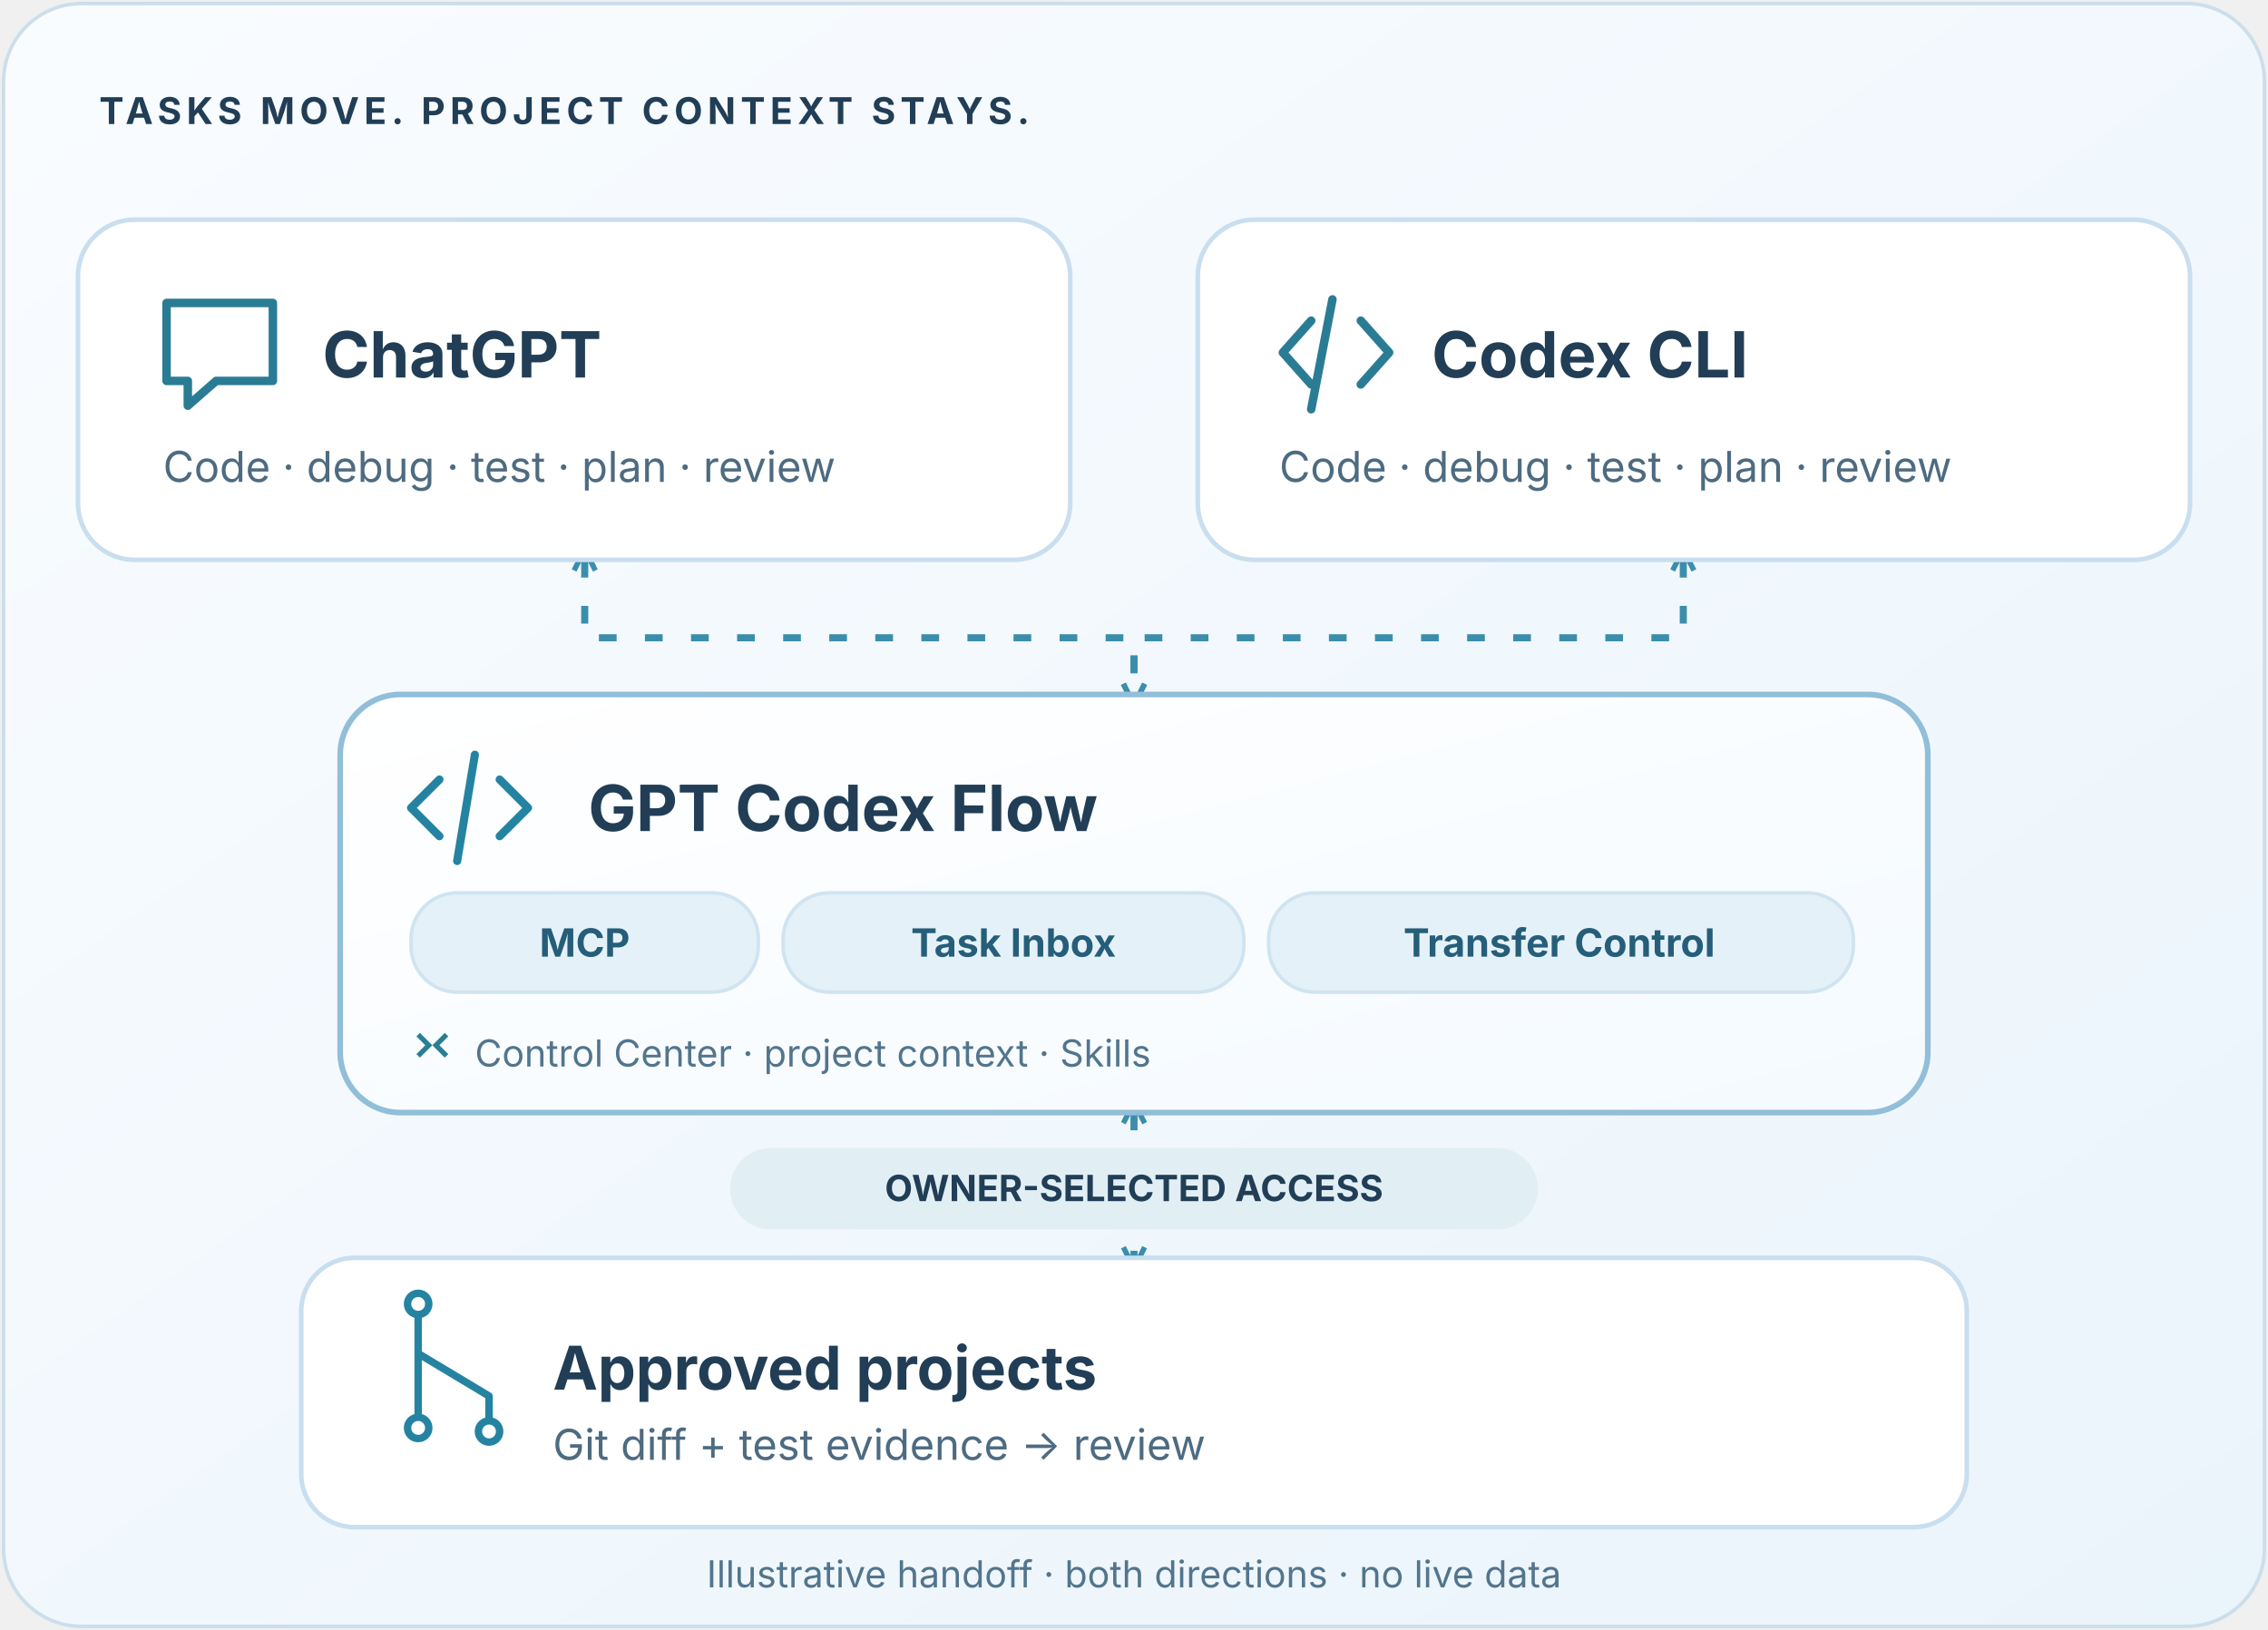
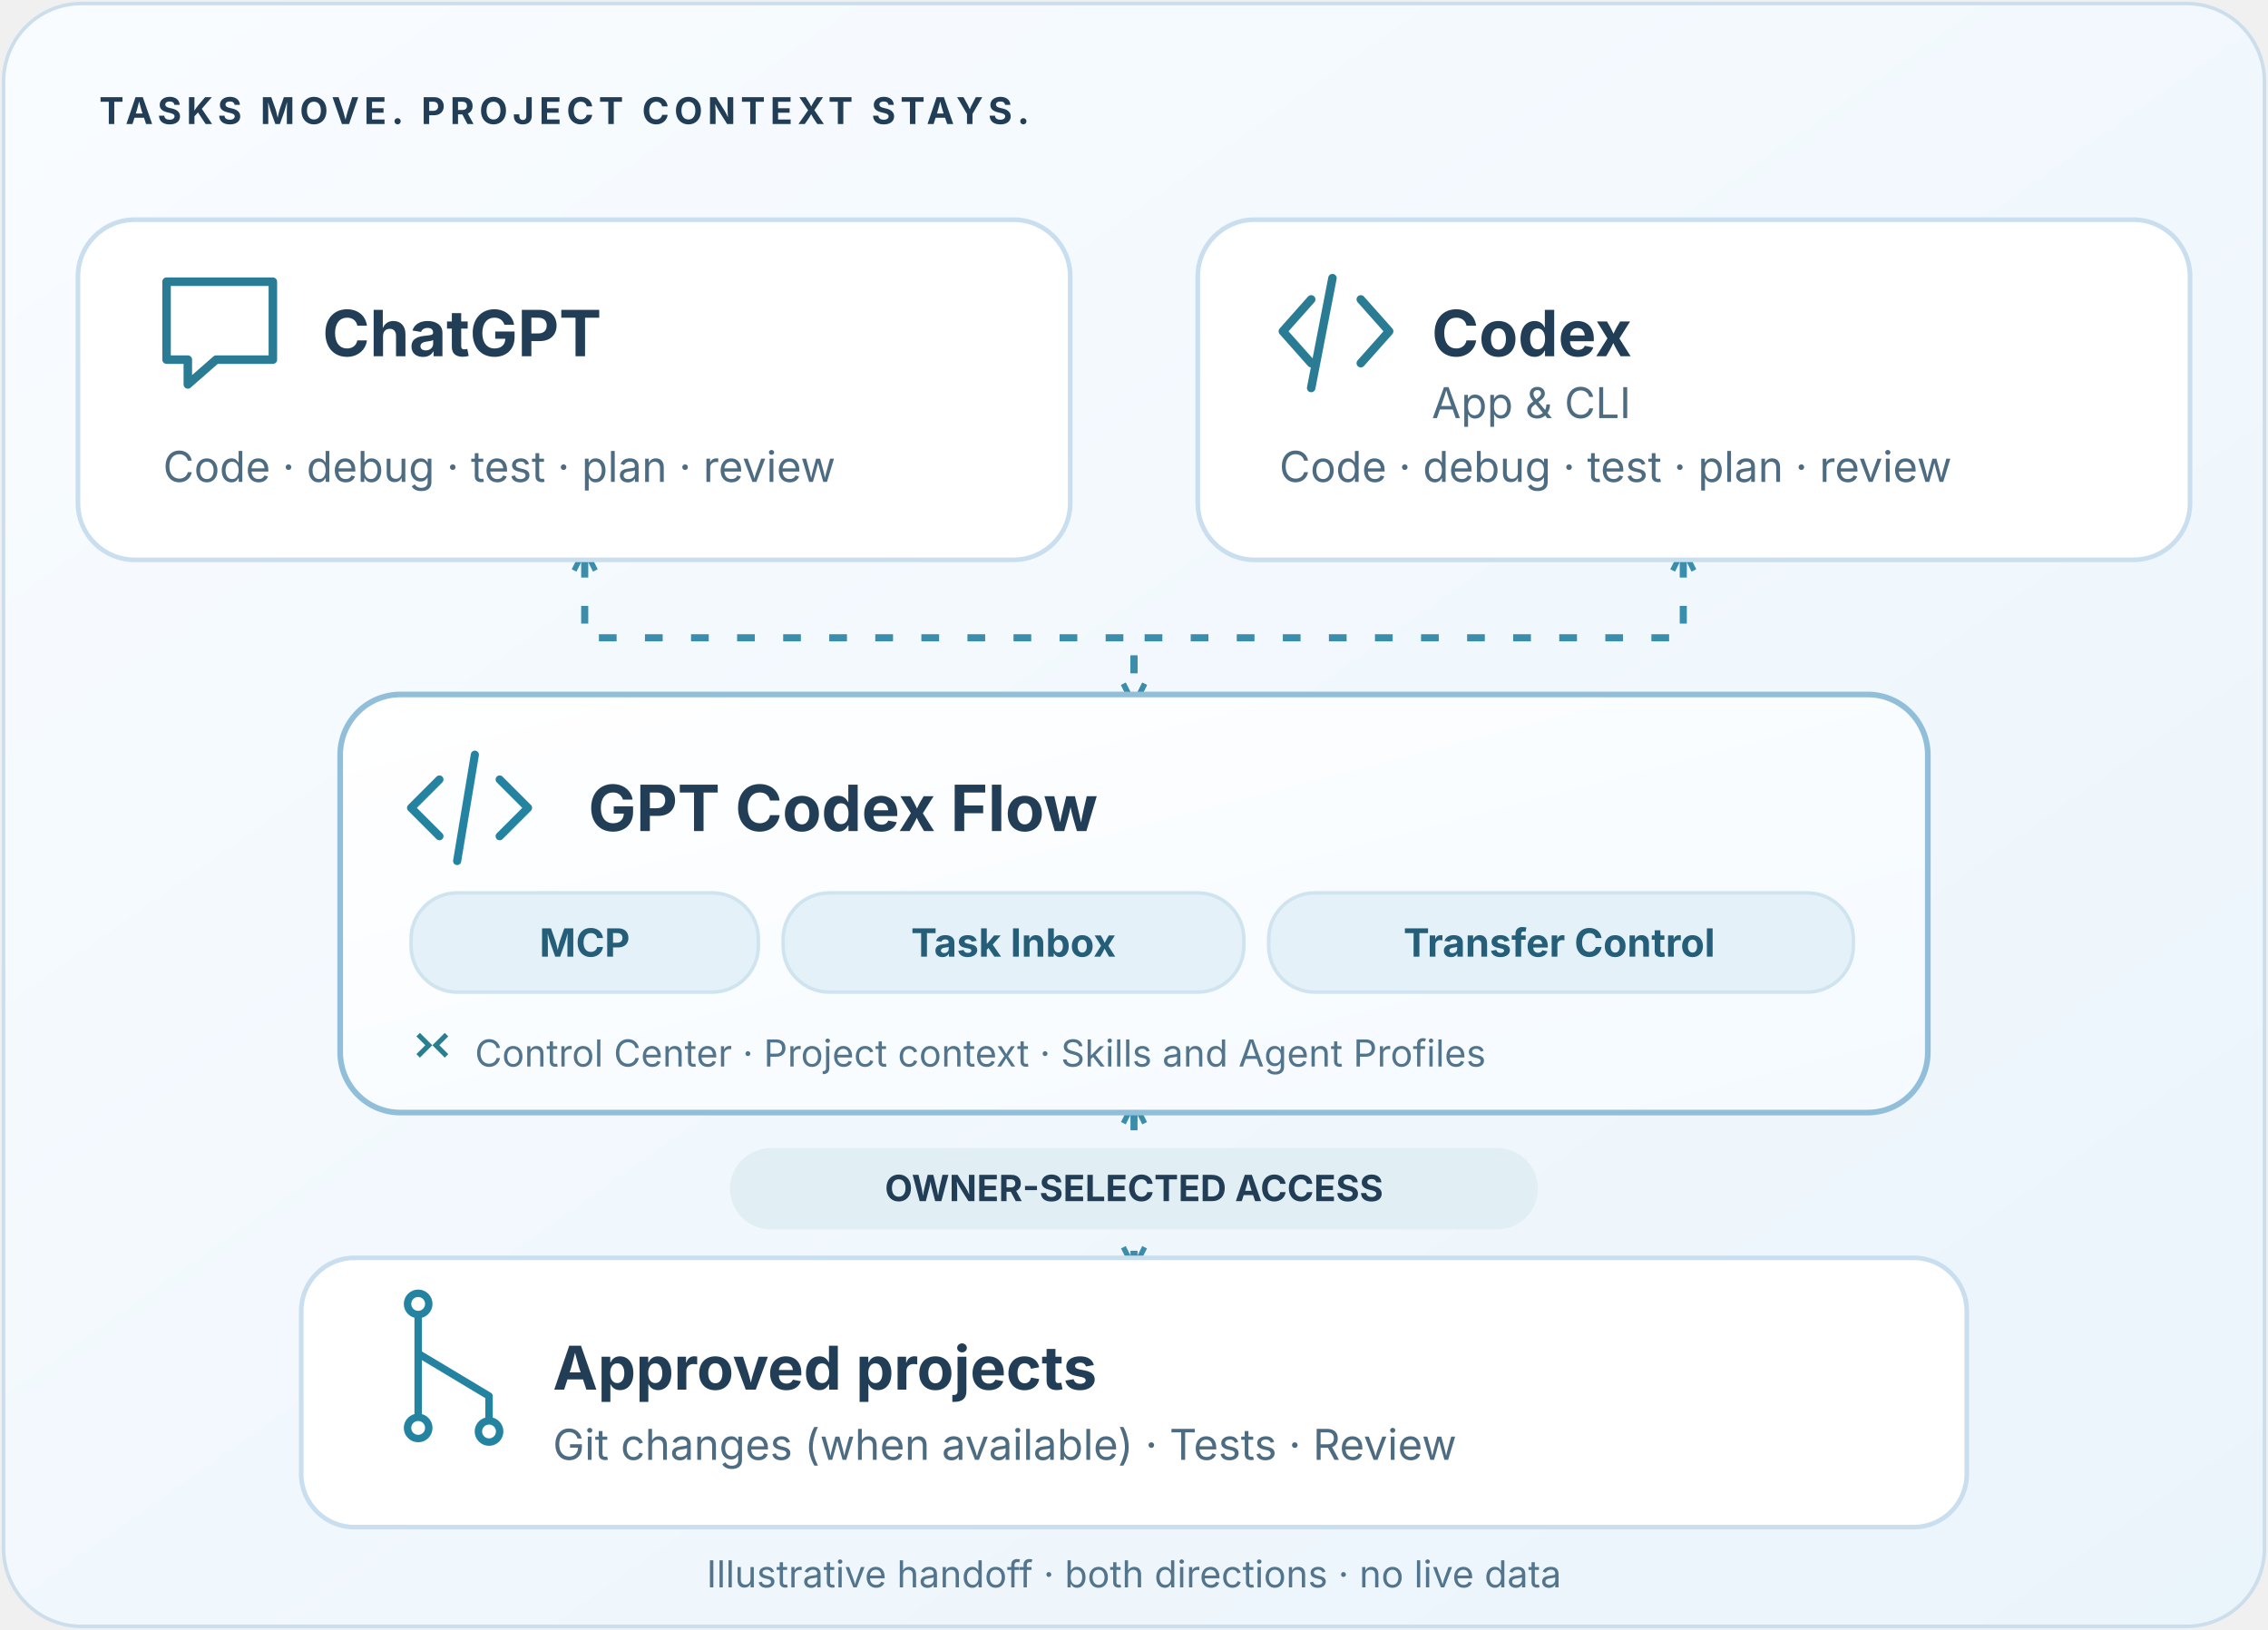
<svg xmlns="http://www.w3.org/2000/svg" id="paused" viewBox="0 0 640 460" role="img" aria-labelledby="title desc">
  <defs>
    <linearGradient id="surface" x1="0" y1="0" x2="1" y2="1">
      <stop stop-color="#f9fcff" />
      <stop offset="1" stop-color="#eaf4fb" />
    </linearGradient>
    <linearGradient id="hub" x1="0" y1="0" x2="1" y2="1">
      <stop stop-color="#fff" />
      <stop offset="1" stop-color="#f4faff" />
    </linearGradient>
    <marker id="arrow" viewBox="0 0 10 10" refX="5" refY="5" markerWidth="5" markerHeight="5" orient="auto-start-reverse">
      <path d="m2 2 6 3-6 3" fill="none" stroke="#3b8eab" stroke-width="1.5" />
    </marker>
  </defs>
  <style>
  text{font-family:system-ui,-apple-system,"Segoe UI",sans-serif;fill:#213e56}
  .label{font-size:18px;font-weight:750}
  .detail{font-size:12px;fill:#4d6b81}
  .micro{font-size:10.5px;fill:#52758d}
-   .signal{fill:none;stroke:#3b8eab;stroke-width:2;stroke-dasharray:5 8;animation:signal 5s linear infinite}
+   .signal{fill:none;stroke:#3b8eab;stroke-width:2;stroke-dasharray:5 8;animation:signal 8s linear infinite}
  .packet{opacity:0;animation-duration:16s;animation-timing-function:ease-in-out;animation-iteration-count:infinite}
  .packet rect{fill:#287f91;stroke:#fff;stroke-width:1.5}
  .packet text{fill:#fff;font-size:11px;font-weight:750;text-anchor:middle}
  .outbound{animation-name:outbound}.return{animation-name:return}
  .evidence{animation:evidence 16s ease-in-out infinite}
-   @keyframes outbound{0%,4%{opacity:0;transform:translate(165px,158px)}8%{opacity:1;transform:translate(165px,176px)}17%,24%{opacity:1;transform:translate(320px,184px)}34%,40%{opacity:1;transform:translate(475px,158px)}45%,100%{opacity:0;transform:translate(475px,158px)}}
-   @keyframes return{0%,54%{opacity:0;transform:translate(475px,158px)}58%{opacity:1;transform:translate(475px,176px)}68%,75%{opacity:1;transform:translate(320px,184px)}85%,91%{opacity:1;transform:translate(165px,158px)}96%,100%{opacity:0;transform:translate(165px,158px)}}
-   @keyframes evidence{0%,34%,100%{stroke:#c9deee}44%,88%{stroke:#287f91}}
+   @keyframes outbound{0%,4%{opacity:0;transform:translate(165px,170px)}7%{opacity:1;transform:translate(165px,170px)}13%{opacity:1;transform:translate(165px,180px)}22%{opacity:1;transform:translate(320px,180px)}26%,31%{opacity:1;transform:translate(320px,200px)}35%{opacity:1;transform:translate(320px,180px)}44%{opacity:1;transform:translate(475px,180px)}48%{opacity:1;transform:translate(475px,170px)}51%,100%{opacity:0;transform:translate(475px,170px)}}
+   @keyframes return{0%,54%{opacity:0;transform:translate(475px,170px)}57%{opacity:1;transform:translate(475px,170px)}59%{opacity:1;transform:translate(475px,180px)}68%{opacity:1;transform:translate(320px,180px)}72%,77%{opacity:1;transform:translate(320px,200px)}81%{opacity:1;transform:translate(320px,180px)}90%{opacity:1;transform:translate(165px,180px)}94%{opacity:1;transform:translate(165px,170px)}97%,100%{opacity:0;transform:translate(165px,170px)}}
+   @keyframes evidence{0%,44%,100%{stroke:#c9deee}51%,90%{stroke:#8db8ca}}
  .chip-label{font-size:11px;font-weight:700;fill:#255e79}

  @keyframes signal{to{stroke-dashoffset:-130}}

  :root:target *{animation:none!important}:root:target .packet{display:none}
  @media(prefers-reduced-motion:reduce){.signal,.packet,.evidence{animation:none}.packet{display:none}}
</style>
  <rect x="1" y="1" width="638" height="458" rx="22" fill="url(#surface)" stroke="#ccdeeb" />
  <text x="28" y="35" font-size="10.4" font-weight="750" letter-spacing="1.4" fill="#52758d">TASKS MOVE. PROJECT CONTEXT STAYS.</text>
  <g class="signal" marker-start="url(#arrow)" marker-end="url(#arrow)">
    <path d="M165 158V180H320V196" />
    <path d="M475 158V180H320V196" />
    <path d="M320 314V355" />
  </g>
  <g fill="#fff" stroke="#c9deee" stroke-width="1.3">
    <rect x="22" y="62" width="280" height="96" rx="16" />
    <rect x="338" y="62" width="280" height="96" rx="16" />
  </g>
  <g fill="none" stroke="#2a7c94" stroke-width="2.4" stroke-linecap="round" stroke-linejoin="round">
-     <path transform="translate(0 -2.5)" d="M47 88h30v22H61l-8 7v-7h-6z" />
-     <path transform="translate(0 -.5)" d="m370 91-8 9 8 9m14-18 8 9-8 9m-8-24-6 31" />
+     <path transform="translate(0 -8.5)" d="M47 88h30v22H61l-8 7v-7h-6z" />
+     <path transform="translate(0 -6.5)" d="m370 91-8 9 8 9m14-18 8 9-8 9m-8-24-6 31" />
  </g>
-   <text class="label" x="91" y="100" dominant-baseline="central">ChatGPT</text>
+   <text class="label" x="91" y="94" dominant-baseline="central">ChatGPT</text>
  <text class="detail" x="46" y="136">Code · debug · test · plan · review</text>
-   <text class="label" x="404" y="100" dominant-baseline="central">Codex CLI</text>
+   <text class="label" x="404" y="94" dominant-baseline="central">Codex</text>
+   <text class="detail" x="404" y="118">App &amp; CLI</text>
  <text class="detail" x="361" y="136">Code · debug · test · plan · review</text>
  <rect x="96" y="196" width="448" height="118" rx="17" fill="url(#hub)" stroke="#91bed9" stroke-width="1.6" />
  <g fill="none" stroke="#2583a2" stroke-width="2.3" stroke-linecap="round" stroke-linejoin="round">
    <path d="m124 220-8 8 8 8m17-16 8 8-8 8m-7-23-5 30" />
  </g>
  <text class="label" x="166" y="228" dominant-baseline="central">GPT Codex Flow</text>
  <g fill="#e5f1f9" stroke="#d0e4f0">
    <rect x="116" y="252" width="98" height="28" rx="13" />
    <rect x="221" y="252" width="130" height="28" rx="13" />
    <rect x="358" y="252" width="165" height="28" rx="13" />
  </g>
  <text class="chip-label" x="165" y="270" text-anchor="middle">MCP</text>
  <text class="chip-label" x="286" y="270" text-anchor="middle">Task Inbox</text>
  <text class="chip-label" x="440" y="270" text-anchor="middle">Transfer Control</text>
  <path d="m118 292 3 3-3 3m8-6-3 3 3 3" fill="none" stroke="#287f91" stroke-width="1.4" />
-   <text class="micro" x="134" y="301">Control Center · project context · Skills</text>
+   <text class="micro" x="134" y="301">Control Center · Project context · Skills and Agent Profiles</text>
  <rect x="206" y="324" width="228" height="23" rx="11.5" fill="#e1eff5" />
  <text x="320" y="339" text-anchor="middle" font-size="10.2" font-weight="700" fill="#41647b">OWNER-SELECTED ACCESS</text>
  <rect class="evidence" x="85" y="355" width="470" height="76" rx="15" fill="#fff" stroke="#c9deee" stroke-width="1.3" />
  <g transform="translate(0 -3)" fill="none" stroke="#2583a2" stroke-width="2.1" stroke-linecap="round" stroke-linejoin="round">
    <path d="M118 371v35m0-21 20 12v10" />
    <circle cx="118" cy="371" r="3" fill="#fff" />
    <circle cx="118" cy="406" r="3" fill="#fff" />
    <circle cx="138" cy="407" r="3" fill="#fff" />
  </g>
  <text x="156" y="386" dominant-baseline="central" font-size="17" font-weight="750">Approved projects</text>
-   <text class="detail" x="156" y="412">Git diff + test evidence → review</text>
+   <text class="detail" x="156" y="412">Git changes (when available) · Tests · Review</text>
  <text x="320" y="448" class="micro" text-anchor="middle">Illustrative handoff · both directions · no live data</text>
  <g class="packet outbound" aria-hidden="true">
    <rect x="-23" y="-11" width="46" height="22" rx="8" />
    <text y="4">Task</text>
  </g>
  <g class="packet return" aria-hidden="true">
    <rect x="-25" y="-11" width="50" height="22" rx="8" />
    <text y="4">Result</text>
  </g>
</svg>
